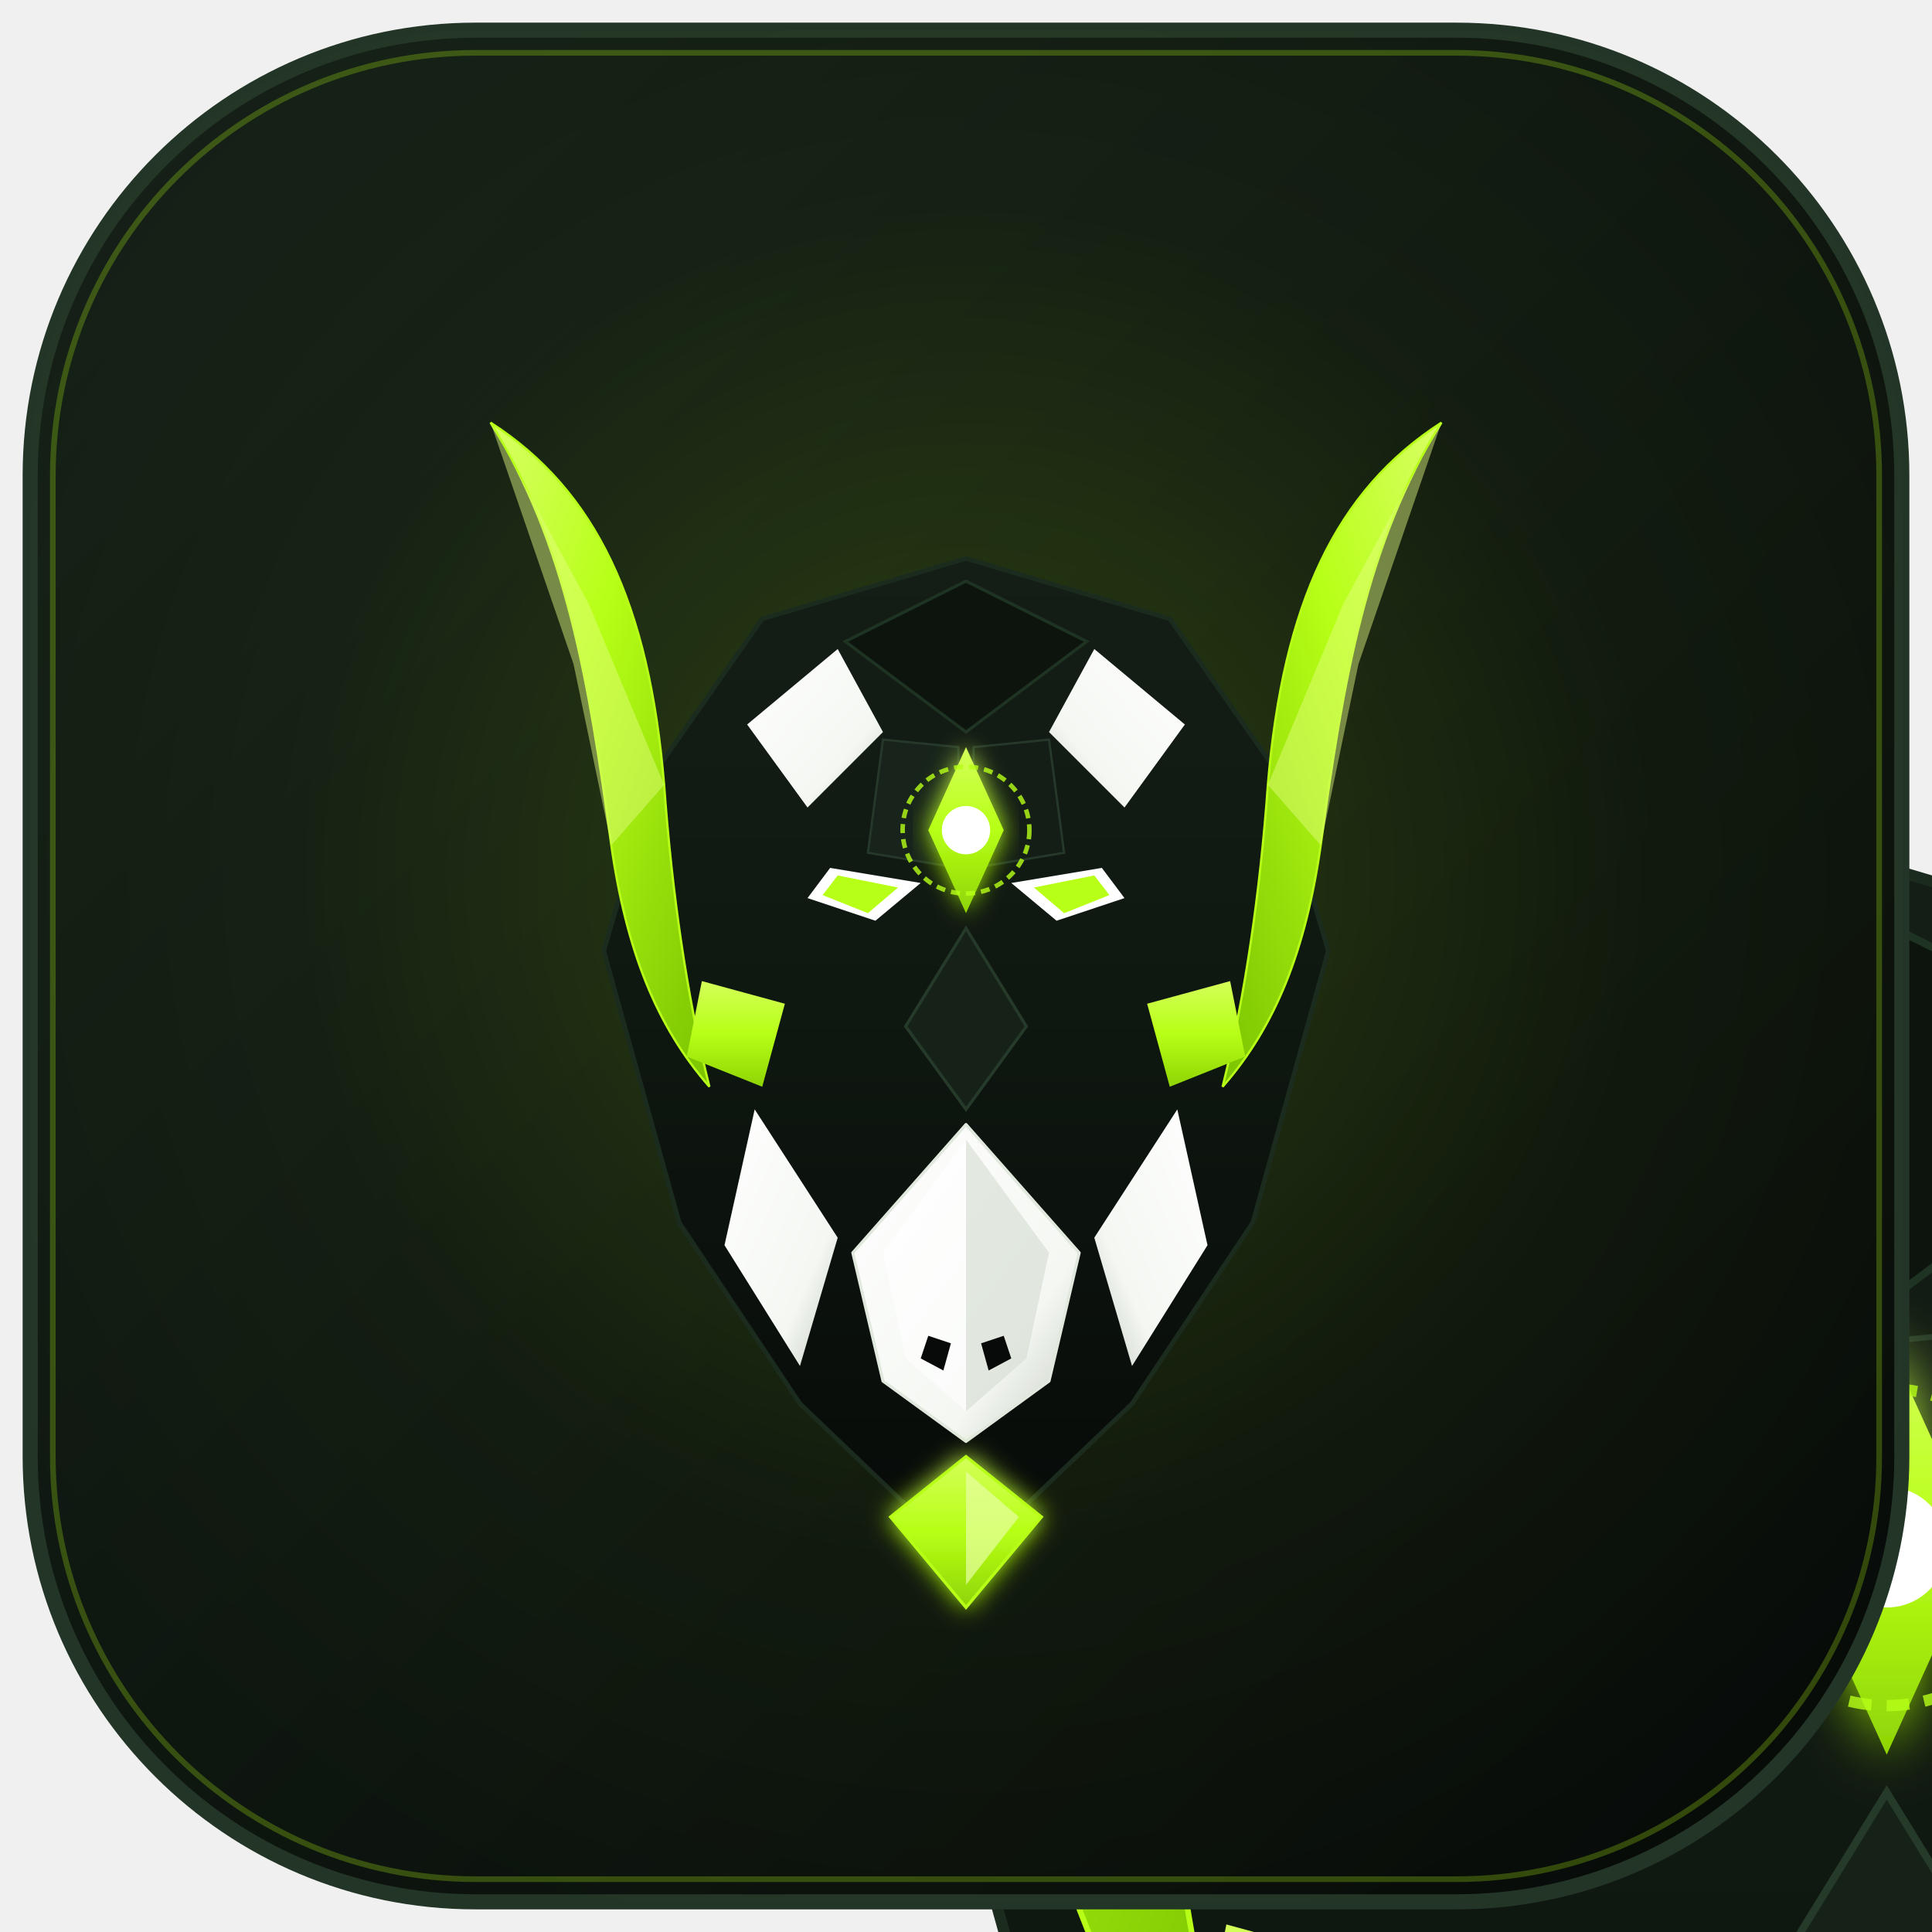
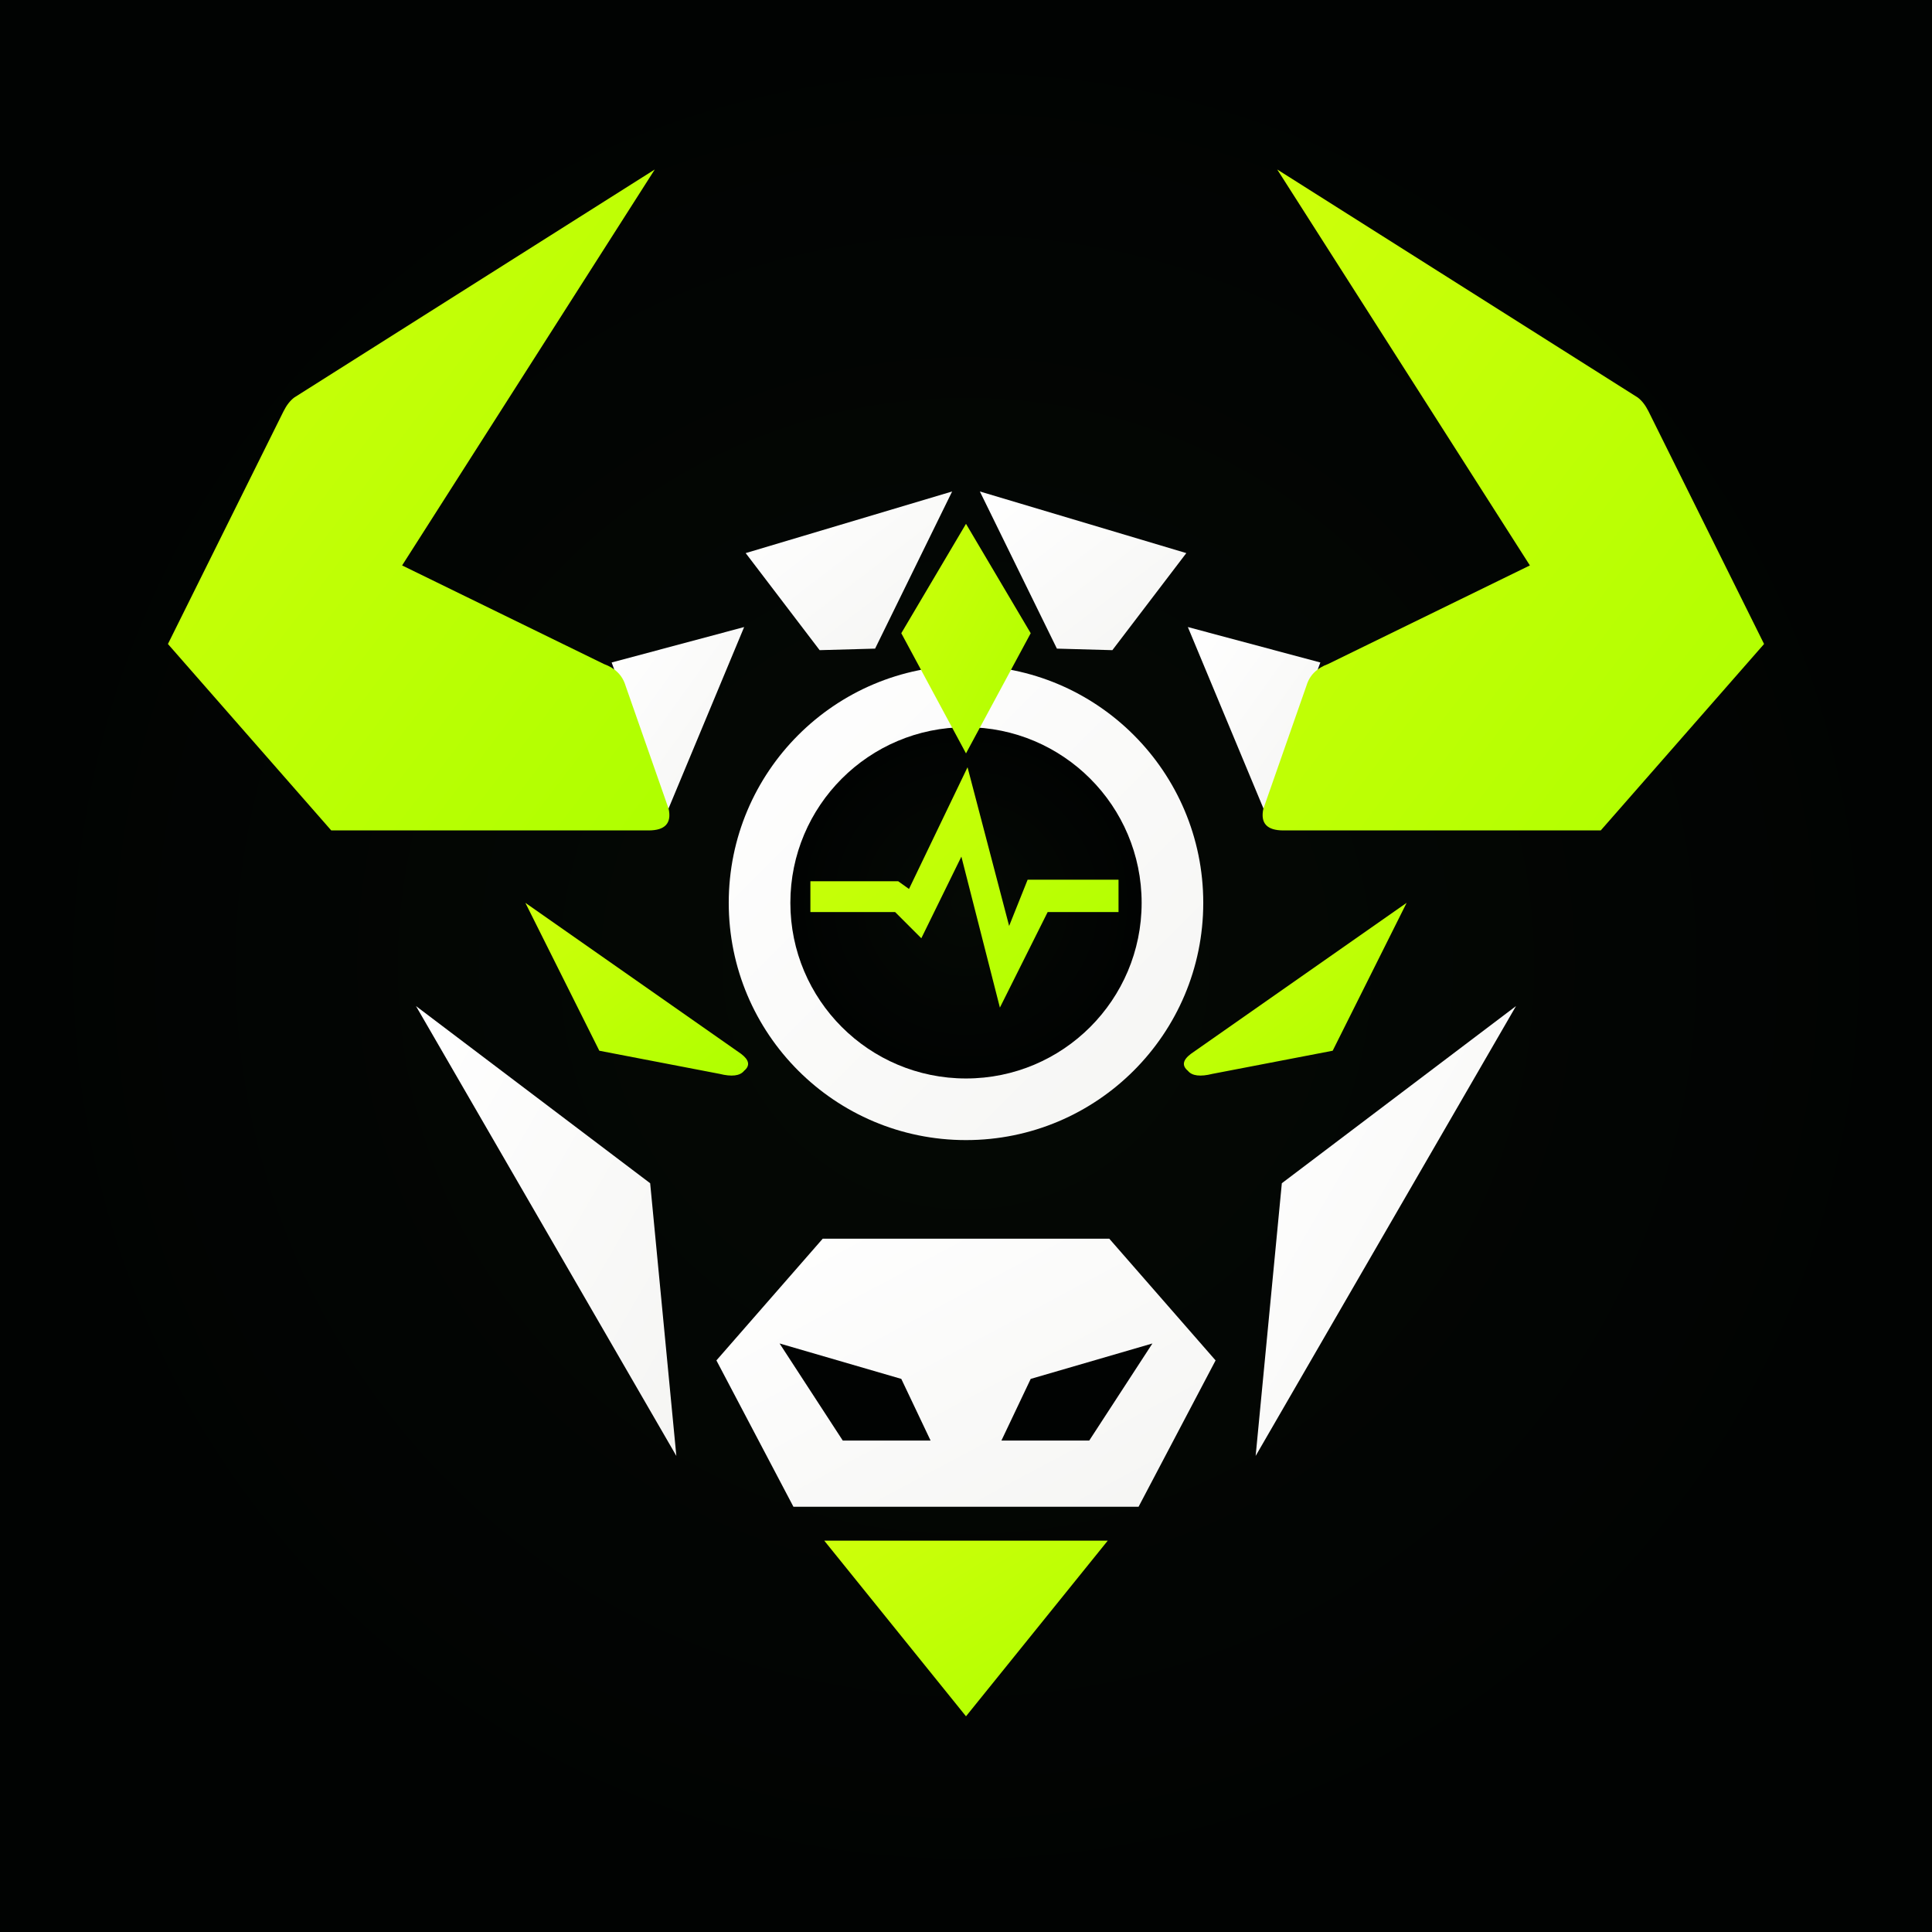
- <svg xmlns="http://www.w3.org/2000/svg" viewBox="0 0 512 512" width="100%" height="100%">
+ <svg xmlns="http://www.w3.org/2000/svg" viewBox="0 0 1254 1254" role="img" aria-labelledby="title desc">
  <defs>
-     <linearGradient id="squircleGrad" x1="0%" y1="0%" x2="100%" y2="100%">
-       <stop offset="0%" stop-color="#152018" />
-       <stop offset="50%" stop-color="#0E1610" />
-       <stop offset="100%" stop-color="#070A08" />
+     <radialGradient id="background">
+       <stop offset="0" stop-color="#050905" />
+       <stop offset="1" stop-color="#010302" />
+     </radialGradient>
+     <linearGradient id="lime" x1="0" y1="0" x2="1" y2="1">
+       <stop offset="0" stop-color="#CEFF0A" />
+       <stop offset="1" stop-color="#AFFF00" />
    </linearGradient>
-     <radialGradient id="iconRadialGlow" cx="50%" cy="45%" r="60%">
-       <stop offset="0%" stop-color="#B7FF16" stop-opacity="0.18" />
-       <stop offset="60%" stop-color="#B7FF16" stop-opacity="0.03" />
-       <stop offset="100%" stop-color="#B7FF16" stop-opacity="0" />
-     </radialGradient>
+     <linearGradient id="white" x1="0" y1="0" x2="1" y2="1">
+       <stop offset="0" stop-color="#FFFFFF" />
+       <stop offset="1" stop-color="#F5F5F3" />
+     </linearGradient>
  </defs>
-   <defs>
-     <linearGradient id="limeGrad" x1="0%" y1="0%" x2="0%" y2="100%">
-       <stop offset="0%" stop-color="#D4FF59" />
-       <stop offset="50%" stop-color="#B7FF16" />
-       <stop offset="100%" stop-color="#8FD405" />
-     </linearGradient>
-     <linearGradient id="hornLeftGrad" x1="0%" y1="0%" x2="100%" y2="100%">
-       <stop offset="0%" stop-color="#D9FF66" />
-       <stop offset="40%" stop-color="#B7FF16" />
-       <stop offset="100%" stop-color="#7AC200" />
-     </linearGradient>
-     <linearGradient id="hornRightGrad" x1="100%" y1="0%" x2="0%" y2="100%">
-       <stop offset="0%" stop-color="#D9FF66" />
-       <stop offset="40%" stop-color="#B7FF16" />
-       <stop offset="100%" stop-color="#7AC200" />
-     </linearGradient>
-     <linearGradient id="darkHeadGrad" x1="0%" y1="0%" x2="0%" y2="100%">
-       <stop offset="0%" stop-color="#141E16" />
-       <stop offset="50%" stop-color="#0E1610" />
-       <stop offset="100%" stop-color="#070A08" />
-     </linearGradient>
-     <linearGradient id="whiteFacetGrad" x1="0%" y1="0%" x2="100%" y2="100%">
-       <stop offset="0%" stop-color="#FFFFFF" />
-       <stop offset="70%" stop-color="#F4F7F2" />
-       <stop offset="100%" stop-color="#C5CCC2" />
-     </linearGradient>
-     <linearGradient id="whiteFacetRightGrad" x1="100%" y1="0%" x2="0%" y2="100%">
-       <stop offset="0%" stop-color="#FFFFFF" />
-       <stop offset="70%" stop-color="#F4F7F2" />
-       <stop offset="100%" stop-color="#C5CCC2" />
-     </linearGradient>
-     <filter id="neonGlow" x="-20%" y="-20%" width="140%" height="140%">
-       <feGaussianBlur stdDeviation="8" result="blur" />
-       <feMerge>
-         <feMergeNode in="blur" />
-         <feMergeNode in="SourceGraphic" />
-       </feMerge>
-     </filter>
-   </defs>
-   <g id="gembull-emblem">
-     <polygon points="500,230 635,270 705,370 740,490 690,670 610,790 500,895 390,790 310,670 260,490 295,370 365,270" fill="url(#darkHeadGrad)" stroke="#1B2B1E" stroke-width="3" stroke-linejoin="round" />
-     <path d="M 185 140 C 235 220 250 310 265 420 C 275 490 295 540 330 580 C 315 520 305 450 300 380 C 290 260 255 185 185 140 Z" fill="url(#hornLeftGrad)" stroke="#B7FF16" stroke-width="1.5" />
-     <polygon points="185,140 250,260 300,380 265,420 240,300" fill="#E6FF85" opacity="0.45" />
-     <path d="M 815 140 C 765 220 750 310 735 420 C 725 490 705 540 670 580 C 685 520 695 450 700 380 C 710 260 745 185 815 140 Z" fill="url(#hornRightGrad)" stroke="#B7FF16" stroke-width="1.5" />
-     <polygon points="815,140 750,260 700,380 735,420 760,300" fill="#E6FF85" opacity="0.45" />
-     <polygon points="500,245 420,285 500,345 580,285" fill="#0C140D" stroke="#1F3323" stroke-width="2" />
-     <polygon points="415,290 355,340 395,395 445,345" fill="url(#whiteFacetGrad)" />
-     <polygon points="585,290 645,340 605,395 555,345" fill="url(#whiteFacetRightGrad)" />
-     <polygon points="445,350 495,355 495,435 435,425" fill="#18241B" stroke="#25382A" stroke-width="1.5" />
-     <polygon points="555,350 505,355 505,435 565,425" fill="#141E16" stroke="#25382A" stroke-width="1.5" />
-     <polygon points="500,355 525,410 500,465 475,410" fill="url(#limeGrad)" filter="url(#neonGlow)" />
-     <circle cx="500" cy="410" r="42" fill="none" stroke="#B7FF16" stroke-width="3" opacity="0.8" stroke-dasharray="6 4" />
-     <circle cx="500" cy="410" r="16" fill="#FFFFFF" />
-     <polygon points="410,435 470,445 440,470 395,455" fill="#FFFFFF" />
-     <polygon points="590,435 530,445 560,470 605,455" fill="#FFFFFF" />
-     <polygon points="415,440 455,448 435,465 405,453" fill="#B7FF16" />
-     <polygon points="585,440 545,448 565,465 595,453" fill="#B7FF16" />
-     <polygon points="325,510 380,525 365,580 315,560" fill="url(#limeGrad)" />
-     <polygon points="675,510 620,525 635,580 685,560" fill="url(#limeGrad)" />
-     <polygon points="500,475 460,540 500,595 540,540" fill="#162218" stroke="#263A29" stroke-width="2" />
-     <polygon points="500,605 425,690 445,775 500,815 555,775 575,690" fill="url(#whiteFacetGrad)" stroke="#E1E8DD" stroke-width="2" stroke-linejoin="round" />
-     <polygon points="500,615 445,690 460,760 500,795" fill="#FFFFFF" opacity="0.6" />
-     <polygon points="500,615 555,690 540,760 500,795" fill="#D3DCD0" opacity="0.6" />
-     <polygon points="360,595 415,680 390,765 340,685" fill="url(#whiteFacetGrad)" />
-     <polygon points="640,595 585,680 610,765 660,685" fill="url(#whiteFacetRightGrad)" />
-     <polygon points="475,745 490,750 485,768 470,760" fill="#070A08" />
-     <polygon points="525,745 510,750 515,768 530,760" fill="#070A08" />
-     <polygon points="500,825 550,865 500,925 450,865" fill="url(#limeGrad)" stroke="#B7FF16" stroke-width="2" filter="url(#neonGlow)" />
-     <polygon points="500,835 535,865 500,910" fill="#E8FFA3" opacity="0.7" />
+   <rect width="1254" height="1254" fill="url(#background)" />
+   <g fill="url(#white)">
+     <path d="M397 430 483 407 433 527Z" />
+     <path d="M857 430 771 407 821 527Z" />
+     <path d="M484 359 618 319 568 421 532 422Z" />
+     <path d="M770 359 636 319 686 421 722 422Z" />
+     <path d="M270 653 422 768 439 945Z" />
+     <path d="M984 653 832 768 815 945Z" />
  </g>
-   <rect x="8" y="8" width="496" height="496" rx="118" ry="118" fill="url(#squircleGrad)" stroke="#233526" stroke-width="4" />
-   <rect x="8" y="8" width="496" height="496" rx="118" ry="118" fill="url(#iconRadialGlow)" />
-   <rect x="14" y="14" width="484" height="484" rx="112" ry="112" fill="none" stroke="#B7FF16" stroke-width="1.5" stroke-opacity="0.25" />
-   <g transform="translate(56, 56) scale(0.40)">
-     <use href="#gembull-emblem" />
+   <g fill="url(#lime)">
+     <path d="M425 110 191 258Q187 261 184 267L109 418 215 539H421Q437 539 434 525L406 445Q403 435 392 431L261 367Z" />
+     <path d="M829 110 1063 258Q1067 261 1070 267L1145 418 1039 539H833Q817 539 820 525L848 445Q851 435 862 431L993 367Z" />
  </g>
+   <circle cx="627" cy="586" r="154" fill="url(#white)" />
+   <circle cx="627" cy="586" r="114" fill="url(#background)" />
+   <path d="M627 340 669 411 627 489 585 411Z" fill="url(#lime)" />
+   <path d="M526 572H583L590 577 628 498 655 601 667 571H726V592H680L649 654 624 556 598 609 581 592H526Z" fill="url(#lime)" />
+   <g fill="url(#lime)">
+     <path d="M341 586 481 684Q489 690 483 695Q479 700 467 697L389 682Z" />
+     <path d="M913 586 773 684Q765 690 771 695Q775 700 787 697L865 682Z" />
+   </g>
+   <path d="M534 804H720L789 883 739 978H515L465 883Z" fill="url(#white)" />
+   <g fill="#010302">
+     <path d="M506 872 585 895 604 935H547Z" />
+     <path d="M748 872 669 895 650 935H707Z" />
+   </g>
+   <path d="M535 1000H719L627 1114Z" fill="url(#lime)" />
</svg>
